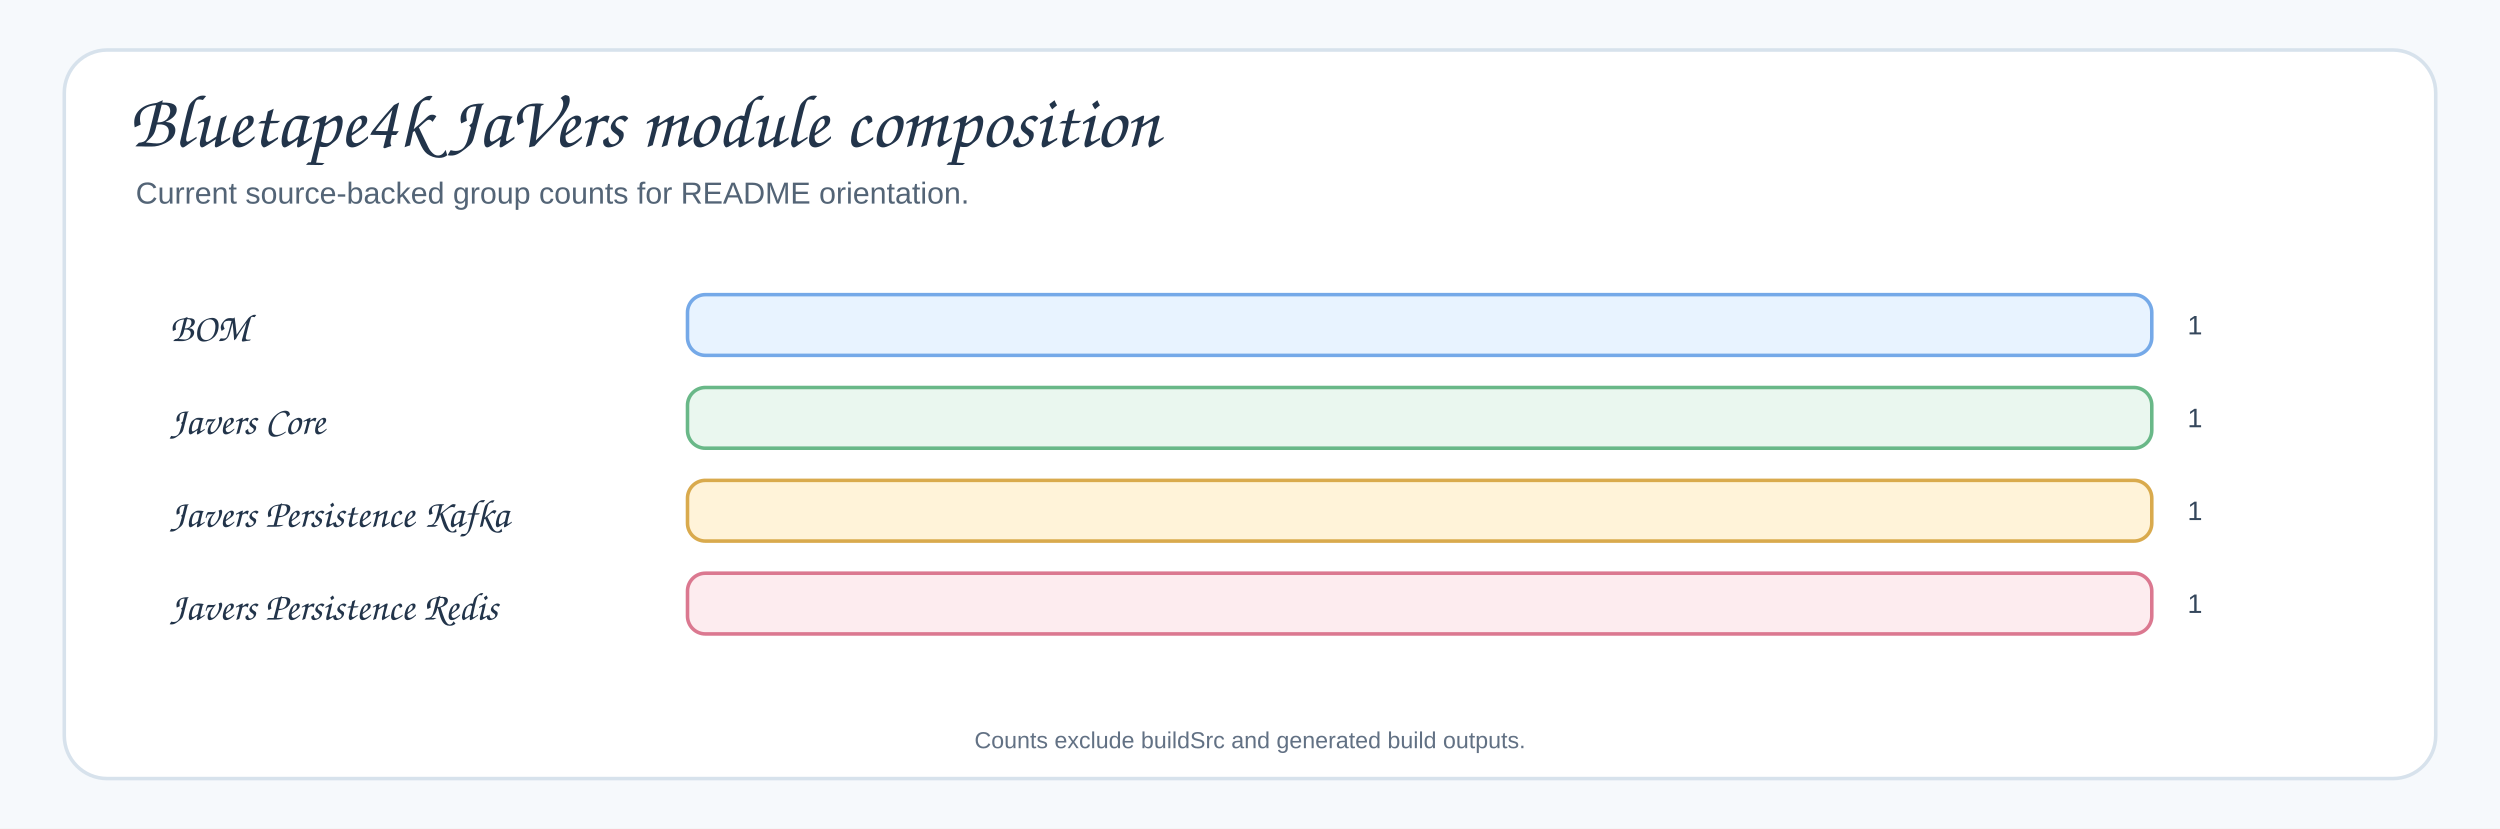
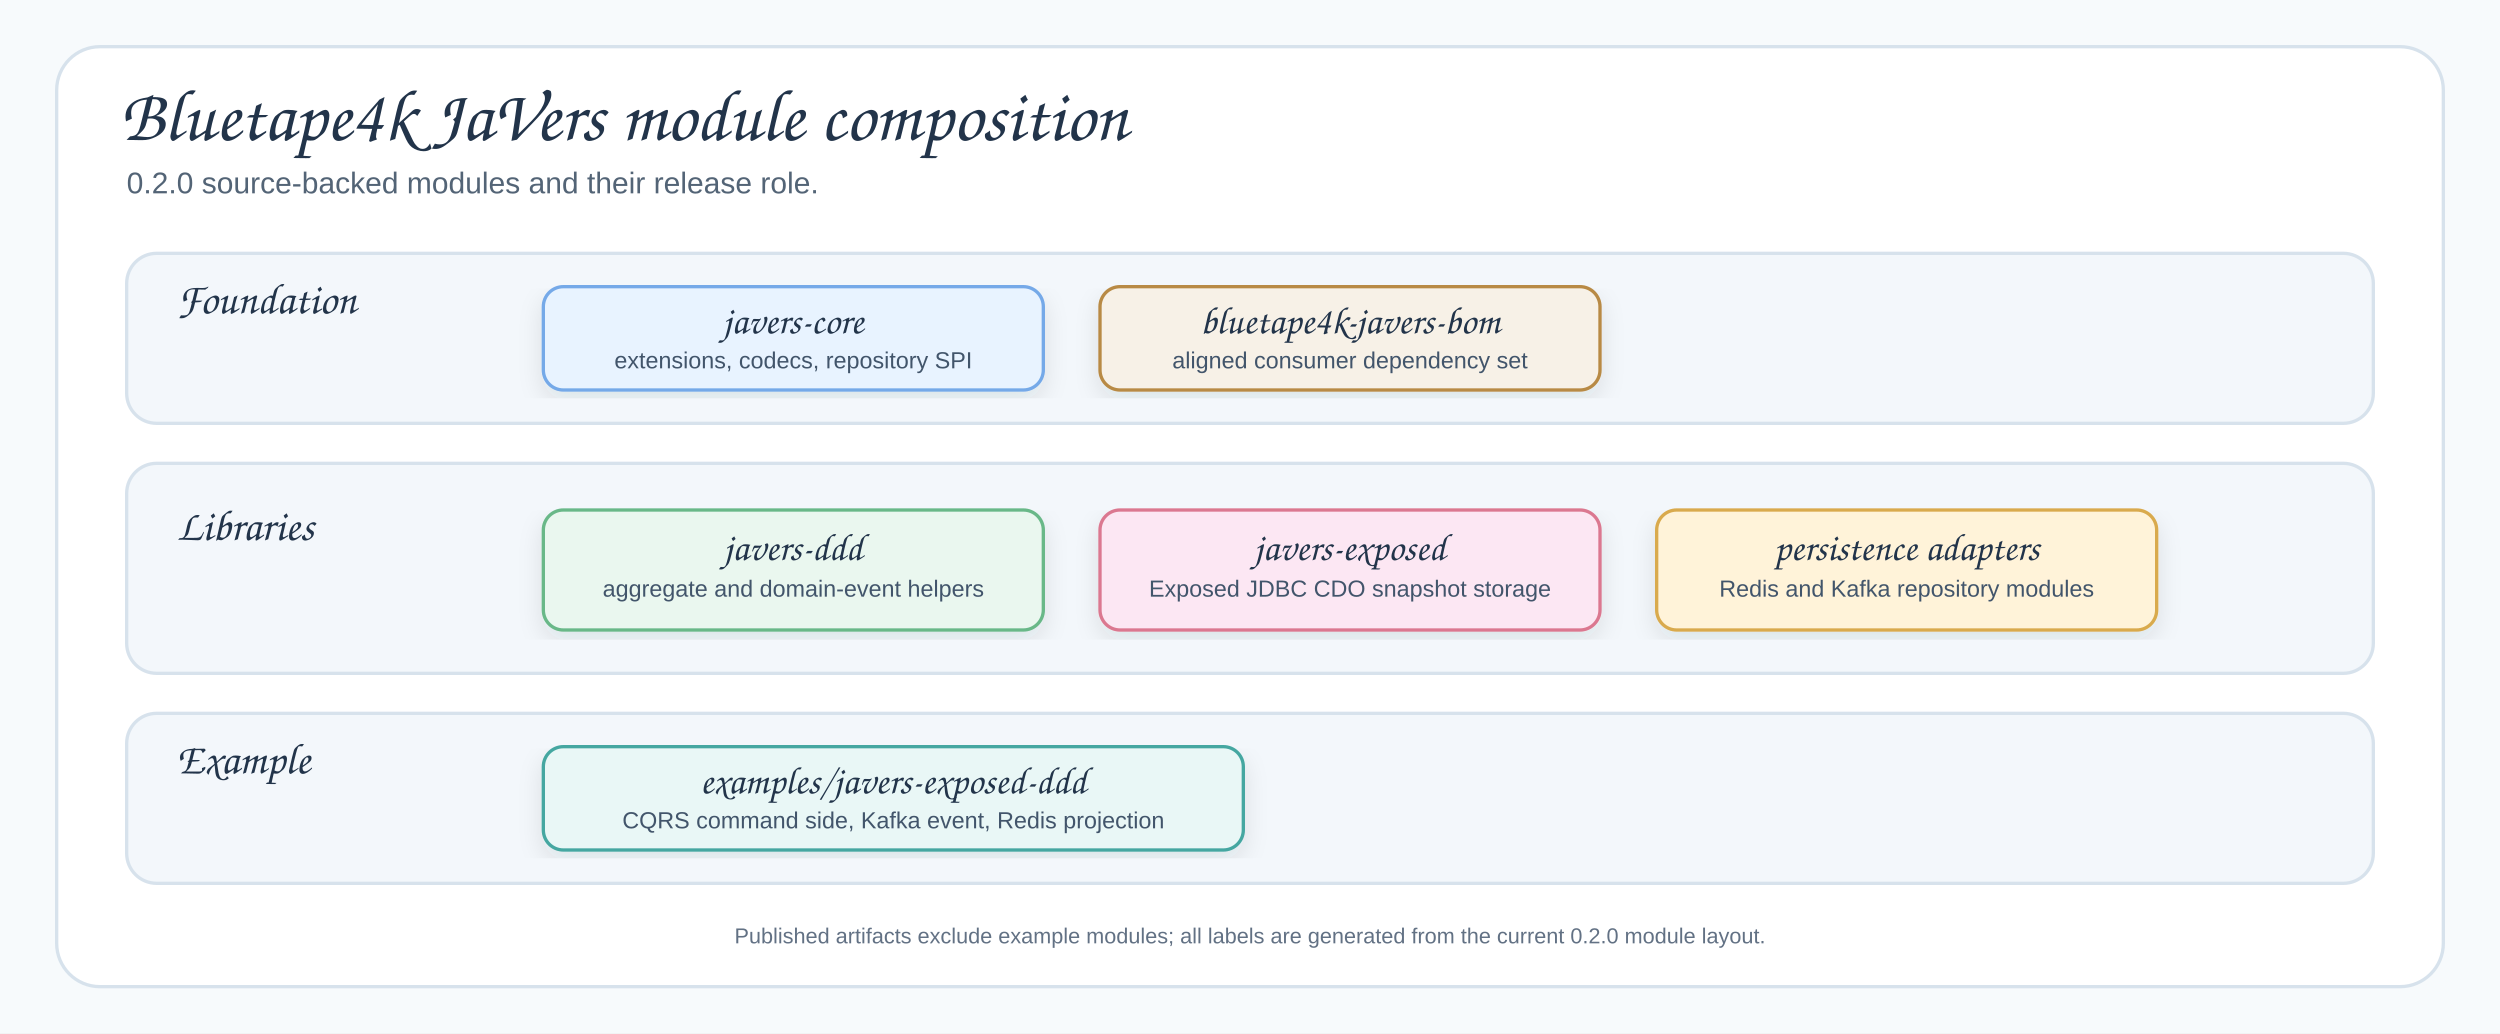
- <svg xmlns="http://www.w3.org/2000/svg" width="1400" height="464" viewBox="0 0 1400 464" role="img" aria-labelledby="title desc">
+ <svg xmlns="http://www.w3.org/2000/svg" width="1500" height="620" viewBox="0 0 1500 620" role="img" aria-labelledby="title desc">
  <defs>
    <filter id="shadow" x="-8%" y="-8%" width="116%" height="116%">
-       <feDropShadow dx="0" dy="5" stdDeviation="6" flood-color="#203040" flood-opacity="0.09" />
+       <feDropShadow dx="0" dy="6" stdDeviation="7" flood-color="#203040" flood-opacity="0.10" />
    </filter>
-     <style>.canvas{fill:#F6F9FC}.frame{fill:#FFFFFF;stroke:#D7E2EC;stroke-width:2}.title{font-family:"Architects Daughter","Comic Sans MS","Comic Sans",cursive;font-size:42px;fill:#22344A;font-weight:400}.subtitle{font-family:"Comic Sans MS","Comic Sans","Comic Neue",Arial,sans-serif;font-size:17px;fill:#536476;font-weight:400}.group{filter:url(#shadow);stroke-width:2}.gtitle{font-family:"Architects Daughter","Comic Sans MS","Comic Sans",cursive;font-size:24px;fill:#22344A;font-weight:400}.label{font-family:"Comic Sans MS","Comic Sans","Comic Neue",Arial,sans-serif;font-size:15px;fill:#34465B;font-weight:400}.small{font-family:"Comic Sans MS","Comic Sans","Comic Neue",Arial,sans-serif;font-size:13px;fill:#627184;font-weight:400}.axis{font-family:"Architects Daughter","Comic Sans MS","Comic Sans",cursive;font-size:22px;fill:#22344A;font-weight:400}</style>
+     <style>
+       .canvas{fill:#F7FAFC}
+       .frame{fill:#FFFFFF;stroke:#D7E2EC;stroke-width:2}
+       .title{font-family:"Architects Daughter","Comic Sans MS","Comic Sans",cursive;font-size:44px;fill:#22344A;font-weight:400}
+       .subtitle{font-family:"Comic Sans MS","Comic Sans","Comic Neue",Arial,sans-serif;font-size:18px;fill:#536476;font-weight:400}
+       .band-title{font-family:"Architects Daughter","Comic Sans MS","Comic Sans",cursive;font-size:26px;fill:#22344A;font-weight:400}
+       .module{font-family:"Architects Daughter","Comic Sans MS","Comic Sans",cursive;font-size:23px;fill:#22344A;font-weight:400}
+       .detail{font-family:"Comic Sans MS","Comic Sans","Comic Neue",Arial,sans-serif;font-size:14px;fill:#42556B;font-weight:400}
+       .small{font-family:"Comic Sans MS","Comic Sans","Comic Neue",Arial,sans-serif;font-size:13px;fill:#627184;font-weight:400}
+       .card{filter:url(#shadow);stroke-width:2}
+       .band{fill:#F3F7FB;stroke:#D7E2EC;stroke-width:2}
+     </style>
  </defs>
-   <rect class="canvas" width="1400" height="464" />
-   <rect class="frame" x="36" y="28" width="1328" height="408" rx="24" />
-   <text class="title" x="72" y="82">Bluetape4k JaVers module composition</text>
-   <text class="subtitle" x="76" y="114">Current source-backed group counts for README orientation.</text>
-   <text class="axis" x="95" y="191">BOM</text>
-   <rect x="385" y="165" width="820" height="34" rx="10" fill="#EEF4F9" stroke="#D7E2EC" />
-   <rect x="385" y="165" width="820" height="34" rx="10" fill="#E8F3FF" stroke="#75A9E8" stroke-width="2" />
-   <text class="label" x="1225" y="183" dominant-baseline="middle">1</text>
-   <text class="axis" x="95" y="243">Javers Core</text>
-   <rect x="385" y="217" width="820" height="34" rx="10" fill="#EEF4F9" stroke="#D7E2EC" />
-   <rect x="385" y="217" width="820" height="34" rx="10" fill="#EAF7EF" stroke="#69B888" stroke-width="2" />
-   <text class="label" x="1225" y="235" dominant-baseline="middle">1</text>
-   <text class="axis" x="95" y="295">Javers Persistence Kafka</text>
-   <rect x="385" y="269" width="820" height="34" rx="10" fill="#EEF4F9" stroke="#D7E2EC" />
-   <rect x="385" y="269" width="820" height="34" rx="10" fill="#FFF3D9" stroke="#D9AA4D" stroke-width="2" />
-   <text class="label" x="1225" y="287" dominant-baseline="middle">1</text>
-   <text class="axis" x="95" y="347">Javers Persistence Redis</text>
-   <rect x="385" y="321" width="820" height="34" rx="10" fill="#EEF4F9" stroke="#D7E2EC" />
-   <rect x="385" y="321" width="820" height="34" rx="10" fill="#FDECEF" stroke="#DB7890" stroke-width="2" />
-   <text class="label" x="1225" y="339" dominant-baseline="middle">1</text>
-   <text class="small" x="700.0" y="419" text-anchor="middle">Counts exclude buildSrc and generated build outputs.</text>
+   <rect class="canvas" width="1500" height="620" />
+   <rect class="frame" x="34" y="28" width="1432" height="564" rx="26" />
+   <text class="title" x="72" y="84">Bluetape4k JaVers module composition</text>
+   <text class="subtitle" x="76" y="116">0.2.0 source-backed modules and their release role.</text>
+   <rect class="band" x="76" y="152" width="1348" height="102" rx="18" />
+   <text class="band-title" x="106" y="188">Foundation</text>
+   <g transform="translate(326,172)">
+     <rect class="card" x="0" y="0" width="300" height="62" rx="12" fill="#E8F3FF" stroke="#75A9E8" />
+     <text class="module" x="150" y="28" text-anchor="middle">javers-core</text>
+     <text class="detail" x="150" y="49" text-anchor="middle">extensions, codecs, repository SPI</text>
+   </g>
+   <g transform="translate(660,172)">
+     <rect class="card" x="0" y="0" width="300" height="62" rx="12" fill="#F7F1E7" stroke="#B88A44" />
+     <text class="module" x="150" y="28" text-anchor="middle">bluetape4k-javers-bom</text>
+     <text class="detail" x="150" y="49" text-anchor="middle">aligned consumer dependency set</text>
+   </g>
+   <rect class="band" x="76" y="278" width="1348" height="126" rx="18" />
+   <text class="band-title" x="106" y="324">Libraries</text>
+   <g transform="translate(326,306)">
+     <rect class="card" x="0" y="0" width="300" height="72" rx="12" fill="#EAF7EF" stroke="#69B888" />
+     <text class="module" x="150" y="30" text-anchor="middle">javers-ddd</text>
+     <text class="detail" x="150" y="52" text-anchor="middle">aggregate and domain-event helpers</text>
+   </g>
+   <g transform="translate(660,306)">
+     <rect class="card" x="0" y="0" width="300" height="72" rx="12" fill="#FCE7F3" stroke="#DB7890" />
+     <text class="module" x="150" y="30" text-anchor="middle">javers-exposed</text>
+     <text class="detail" x="150" y="52" text-anchor="middle">Exposed JDBC CDO snapshot storage</text>
+   </g>
+   <g transform="translate(994,306)">
+     <rect class="card" x="0" y="0" width="300" height="72" rx="12" fill="#FFF3D9" stroke="#D9AA4D" />
+     <text class="module" x="150" y="30" text-anchor="middle">persistence adapters</text>
+     <text class="detail" x="150" y="52" text-anchor="middle">Redis and Kafka repository modules</text>
+   </g>
+   <rect class="band" x="76" y="428" width="1348" height="102" rx="18" />
+   <text class="band-title" x="106" y="464">Example</text>
+   <g transform="translate(326,448)">
+     <rect class="card" x="0" y="0" width="420" height="62" rx="12" fill="#E9F7F6" stroke="#45A7A1" />
+     <text class="module" x="210" y="28" text-anchor="middle">examples/javers-exposed-ddd</text>
+     <text class="detail" x="210" y="49" text-anchor="middle">CQRS command side, Kafka event, Redis projection</text>
+   </g>
+   <text class="small" x="750" y="566" text-anchor="middle">Published artifacts exclude example modules; all labels are generated from the current 0.2.0 module layout.</text>
</svg>
